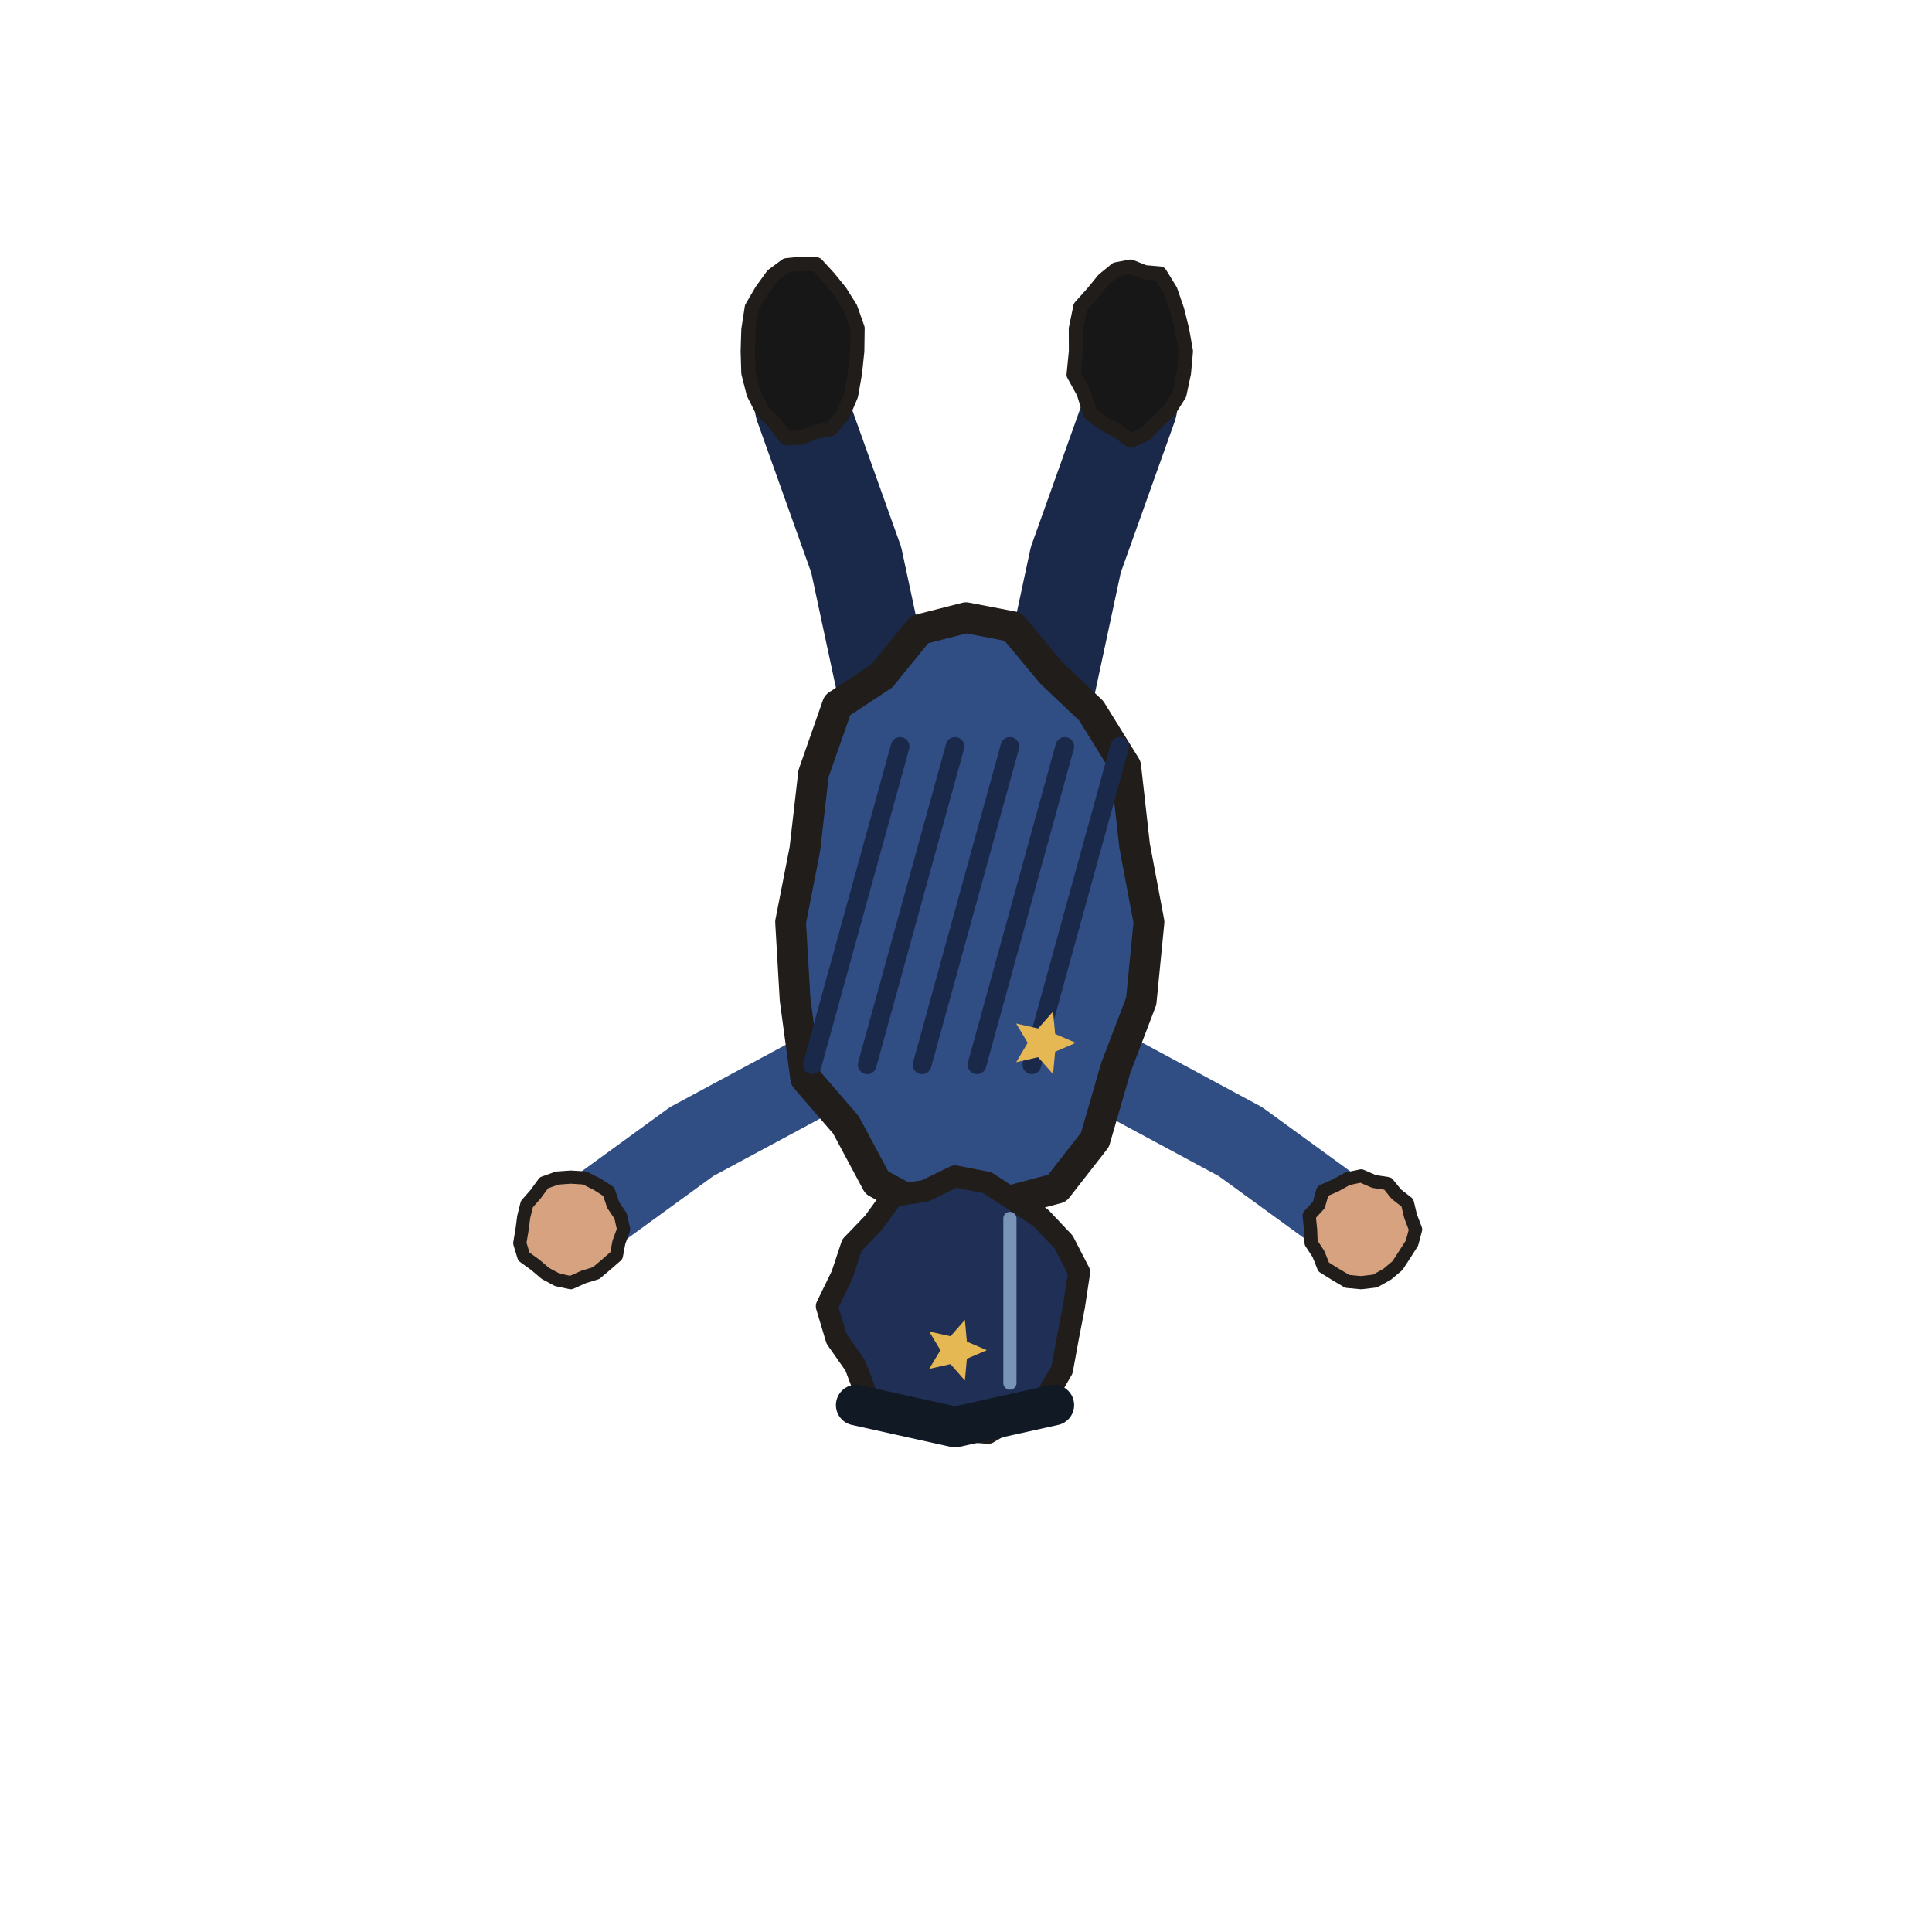
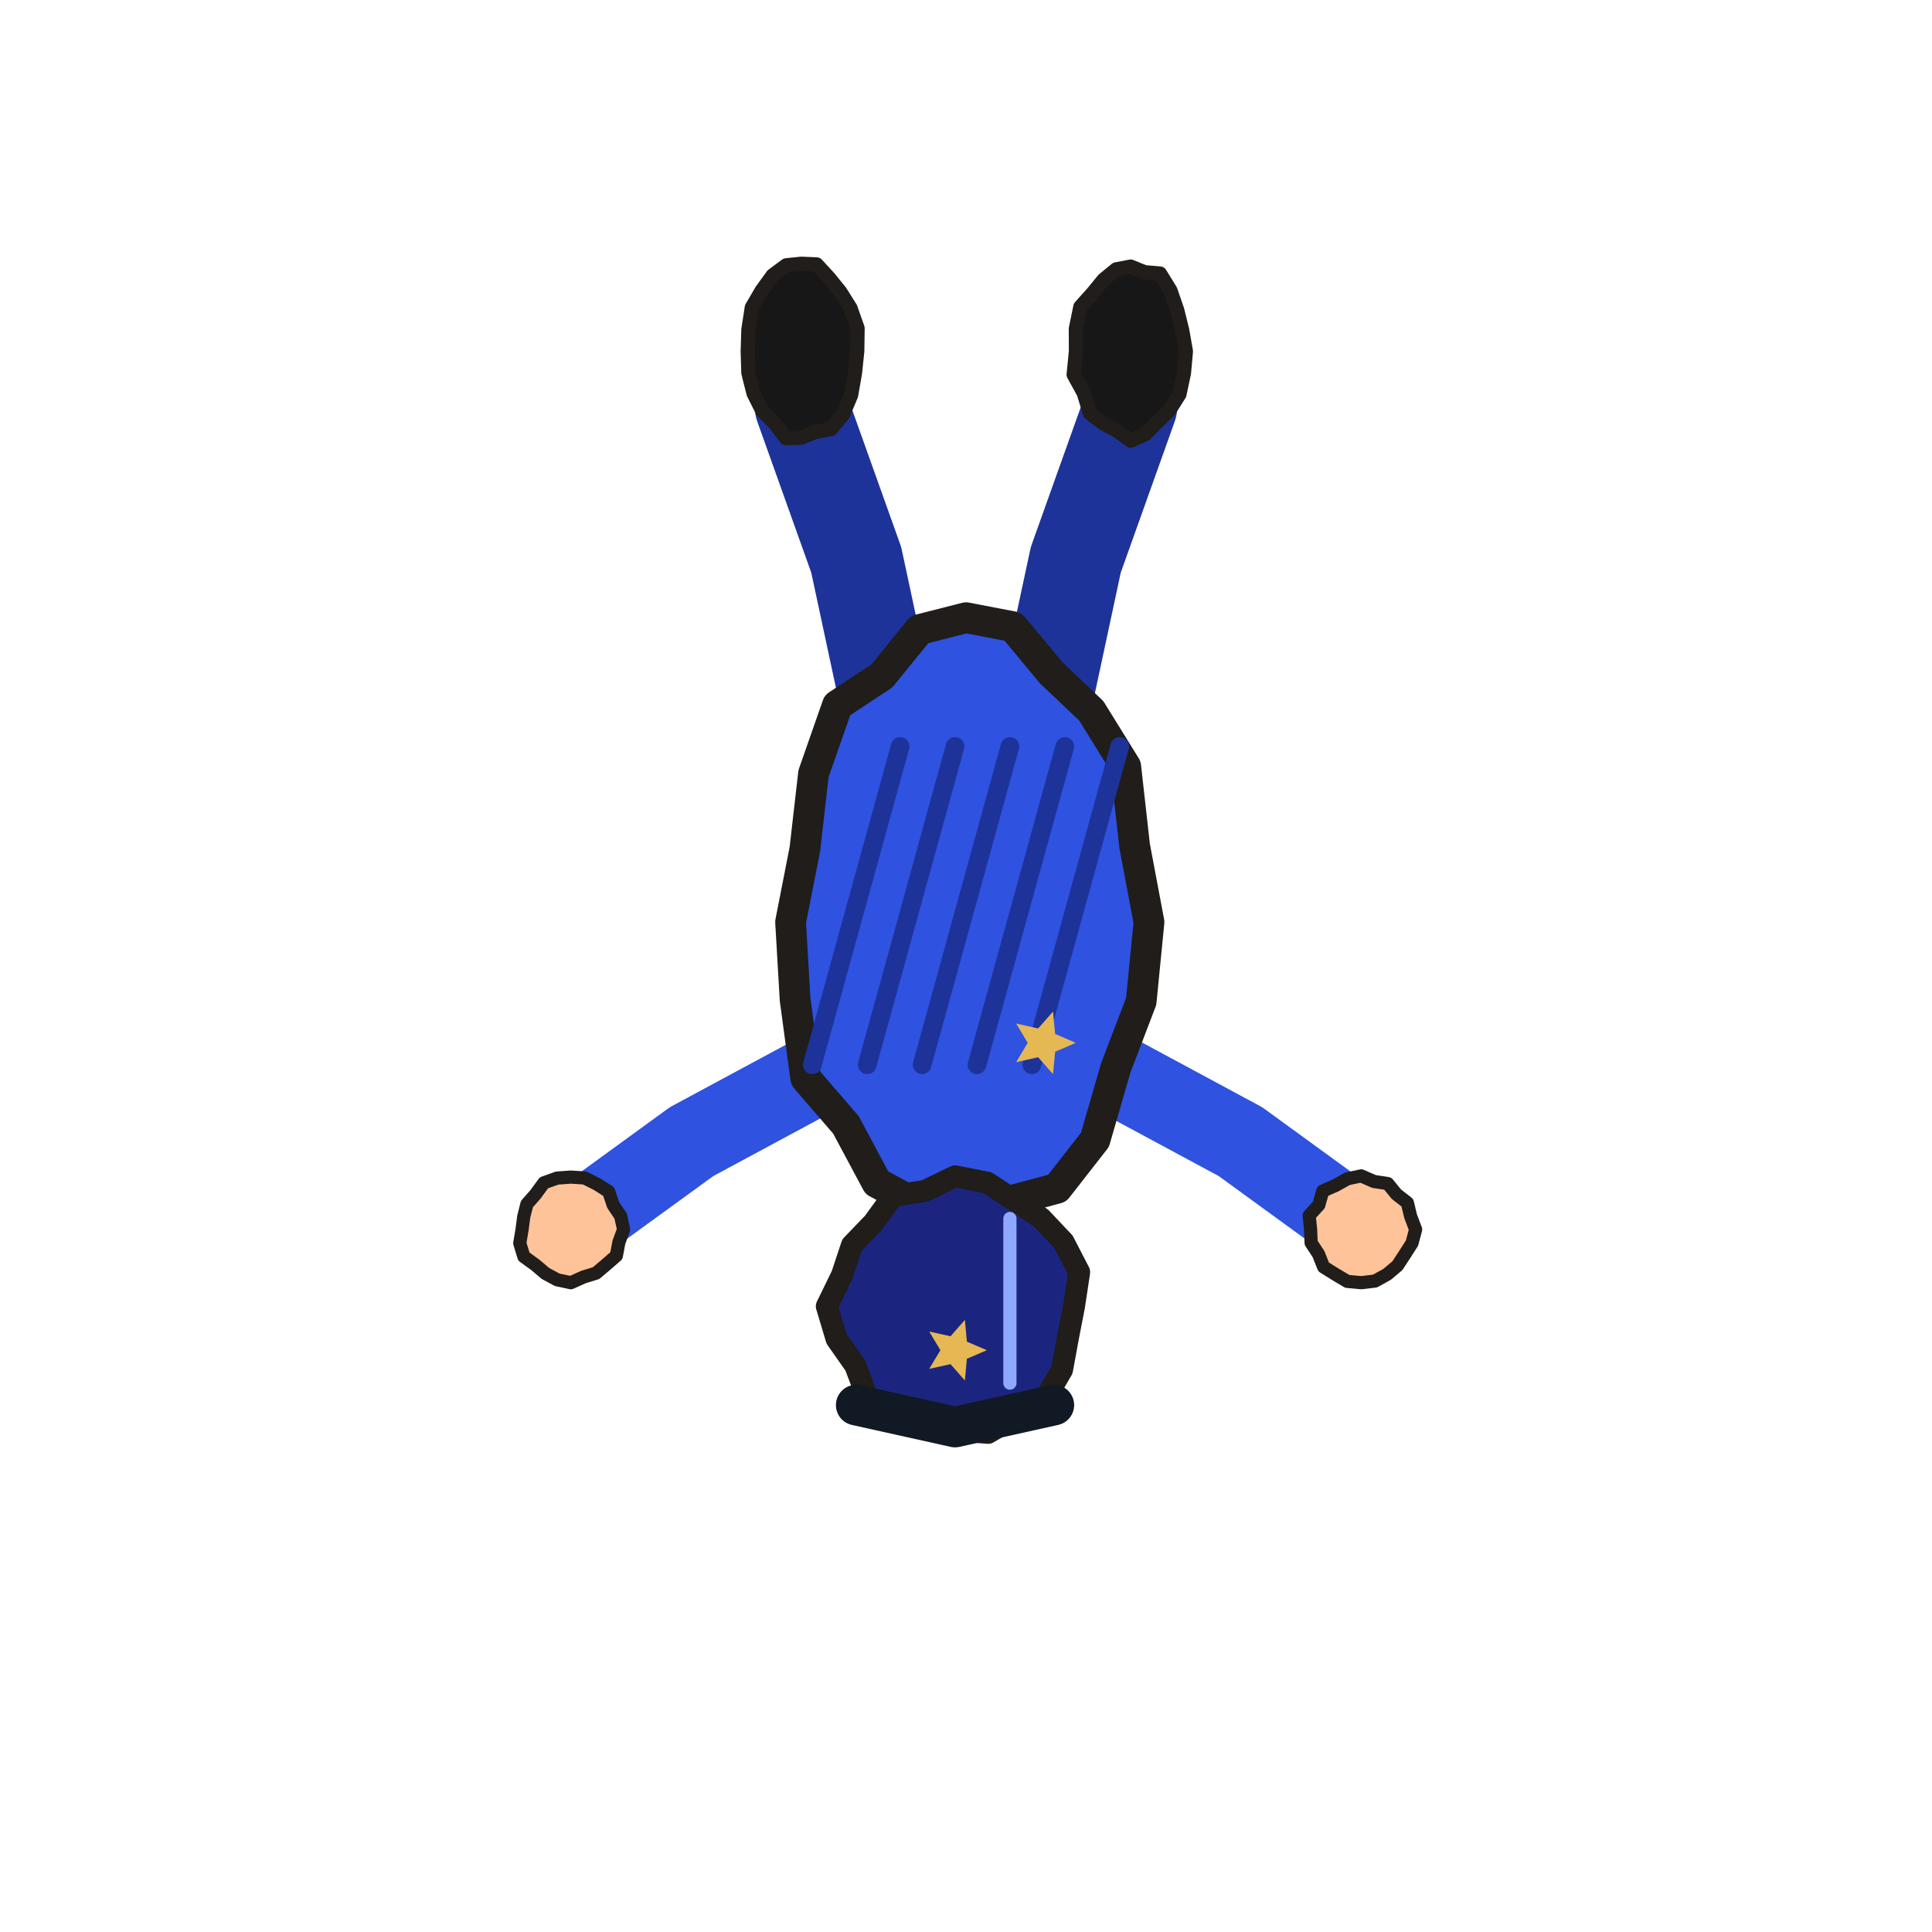
<svg xmlns="http://www.w3.org/2000/svg" width="176" height="176" viewBox="0 0 176 176">
-   <polyline points="95.00,65.00 98.00,51.00 103.00,37.00" fill="none" stroke="#1a294a" stroke-width="8.50" stroke-linejoin="round" stroke-linecap="round" />
+   <polyline points="95.00,65.00 98.00,51.00 103.00,37.00" fill="none" stroke="#1d3399" stroke-width="8.50" stroke-linejoin="round" stroke-linecap="round" />
  <polygon points="103.00,40.14 101.73,39.22 100.52,38.58 99.30,37.66 98.72,35.78 97.81,34.13 98.02,32.00 98.01,29.95 98.42,27.95 99.54,26.70 100.54,25.48 101.69,24.54 103.00,24.29 104.26,24.80 105.67,24.92 106.62,26.46 107.24,28.26 107.69,30.08 108.03,32.00 107.85,33.99 107.44,35.92 106.52,37.38 105.43,38.44 104.32,39.56" fill="#171717" stroke="#201d1a" stroke-width="1.30" stroke-linejoin="round" stroke-linecap="round" />
-   <polyline points="81.00,65.00 78.00,51.00 73.00,37.00" fill="none" stroke="#1a294a" stroke-width="8.50" stroke-linejoin="round" stroke-linecap="round" />
+   <polyline points="81.00,65.00 78.00,51.00 73.00,37.00" fill="none" stroke="#1d3399" stroke-width="8.50" stroke-linejoin="round" stroke-linecap="round" />
  <polygon points="73.00,39.86 71.61,39.92 70.54,38.53 69.45,37.43 68.65,35.84 68.18,33.98 68.12,32.00 68.18,30.03 68.49,28.01 69.39,26.47 70.39,25.09 71.63,24.17 73.00,24.03 74.39,24.09 75.52,25.32 76.54,26.58 77.47,28.06 78.12,29.90 78.09,32.00 77.88,34.00 77.53,36.00 76.78,37.78 75.68,39.09 74.29,39.34" fill="#171717" stroke="#201d1a" stroke-width="1.30" stroke-linejoin="round" stroke-linecap="round" />
-   <polyline points="100.00,97.00 113.00,104.00 124.00,112.00" fill="none" stroke="#304d84" stroke-width="7.40" stroke-linejoin="round" stroke-linecap="round" />
-   <polygon points="124.00,116.85 122.73,116.73 121.64,116.08 120.58,115.42 120.11,114.24 119.44,113.22 119.39,112.00 119.26,110.73 120.14,109.77 120.50,108.50 121.68,107.98 122.76,107.38 124.00,107.12 125.17,107.63 126.42,107.82 127.21,108.79 128.21,109.57 128.50,110.79 128.96,112.00 128.63,113.24 127.96,114.29 127.30,115.30 126.36,116.09 125.26,116.70" fill="#d6a27f" stroke="#201d1a" stroke-width="1.20" stroke-linejoin="round" stroke-linecap="round" />
-   <polyline points="76.00,97.00 63.00,104.00 52.00,112.00" fill="none" stroke="#304d84" stroke-width="7.40" stroke-linejoin="round" stroke-linecap="round" />
-   <polygon points="52.00,116.85 50.77,116.59 49.69,116.01 48.77,115.23 47.72,114.47 47.35,113.25 47.56,112.00 47.71,110.85 48.00,109.69 48.79,108.79 49.55,107.75 50.75,107.32 52.00,107.23 53.26,107.31 54.38,107.87 55.45,108.55 55.86,109.77 56.54,110.78 56.81,112.00 56.38,113.17 56.15,114.39 55.21,115.21 54.30,115.98 53.16,116.33" fill="#d6a27f" stroke="#201d1a" stroke-width="1.20" stroke-linejoin="round" stroke-linecap="round" />
-   <polygon points="88.00,110.32 83.89,109.91 79.88,107.74 77.06,102.47 73.40,98.23 72.43,91.04 72.02,84.00 73.32,77.36 74.11,70.47 76.29,64.24 80.33,61.58 83.77,57.35 88.00,56.27 92.27,57.09 95.77,61.30 99.41,64.75 102.55,69.82 103.36,77.05 104.67,84.00 103.96,91.22 101.64,97.29 99.75,103.83 96.30,108.25 92.03,109.39" fill="#304d84" stroke="#201d1a" stroke-width="2.80" stroke-linejoin="round" stroke-linecap="round" />
-   <polyline points="102.00,68.00 94.00,97.00" fill="none" stroke="#1a294a" stroke-width="1.70" stroke-linejoin="round" stroke-linecap="round" />
-   <polyline points="97.00,68.00 89.00,97.00" fill="none" stroke="#1a294a" stroke-width="1.70" stroke-linejoin="round" stroke-linecap="round" />
-   <polyline points="92.00,68.00 84.00,97.00" fill="none" stroke="#1a294a" stroke-width="1.70" stroke-linejoin="round" stroke-linecap="round" />
-   <polyline points="87.00,68.00 79.00,97.00" fill="none" stroke="#1a294a" stroke-width="1.70" stroke-linejoin="round" stroke-linecap="round" />
-   <polyline points="82.00,68.00 74.00,97.00" fill="none" stroke="#1a294a" stroke-width="1.70" stroke-linejoin="round" stroke-linecap="round" />
+   <polyline points="100.00,97.00 113.00,104.00 124.00,112.00" fill="none" stroke="#2f52e0" stroke-width="7.40" stroke-linejoin="round" stroke-linecap="round" />
+   <polygon points="124.00,116.85 122.73,116.73 121.64,116.08 120.58,115.42 120.11,114.24 119.44,113.22 119.39,112.00 119.26,110.73 120.14,109.77 120.50,108.50 121.68,107.98 122.76,107.38 124.00,107.12 125.17,107.63 126.42,107.82 127.21,108.79 128.21,109.57 128.50,110.79 128.96,112.00 128.63,113.24 127.96,114.29 127.30,115.30 126.36,116.09 125.26,116.70" fill="#ffc39a" stroke="#201d1a" stroke-width="1.20" stroke-linejoin="round" stroke-linecap="round" />
+   <polyline points="76.00,97.00 63.00,104.00 52.00,112.00" fill="none" stroke="#2f52e0" stroke-width="7.40" stroke-linejoin="round" stroke-linecap="round" />
+   <polygon points="52.00,116.85 50.77,116.59 49.69,116.01 48.77,115.23 47.72,114.47 47.35,113.25 47.56,112.00 47.71,110.85 48.00,109.69 48.79,108.79 49.55,107.75 50.75,107.32 52.00,107.23 53.26,107.31 54.38,107.87 55.45,108.55 55.86,109.77 56.54,110.78 56.81,112.00 56.38,113.17 56.15,114.39 55.21,115.21 54.30,115.98 53.16,116.33" fill="#ffc39a" stroke="#201d1a" stroke-width="1.20" stroke-linejoin="round" stroke-linecap="round" />
+   <polygon points="88.00,110.32 83.89,109.91 79.88,107.74 77.06,102.47 73.40,98.23 72.43,91.04 72.02,84.00 73.32,77.36 74.11,70.47 76.29,64.24 80.33,61.58 83.77,57.35 88.00,56.27 92.27,57.09 95.77,61.30 99.41,64.75 102.55,69.82 103.36,77.05 104.67,84.00 103.96,91.22 101.64,97.29 99.75,103.83 96.30,108.25 92.03,109.39" fill="#2f52e0" stroke="#201d1a" stroke-width="2.80" stroke-linejoin="round" stroke-linecap="round" />
+   <polyline points="102.00,68.00 94.00,97.00" fill="none" stroke="#1d3399" stroke-width="1.70" stroke-linejoin="round" stroke-linecap="round" />
+   <polyline points="97.00,68.00 89.00,97.00" fill="none" stroke="#1d3399" stroke-width="1.70" stroke-linejoin="round" stroke-linecap="round" />
+   <polyline points="92.00,68.00 84.00,97.00" fill="none" stroke="#1d3399" stroke-width="1.70" stroke-linejoin="round" stroke-linecap="round" />
+   <polyline points="87.00,68.00 79.00,97.00" fill="none" stroke="#1d3399" stroke-width="1.70" stroke-linejoin="round" stroke-linecap="round" />
+   <polyline points="82.00,68.00 74.00,97.00" fill="none" stroke="#1d3399" stroke-width="1.70" stroke-linejoin="round" stroke-linecap="round" />
  <polygon points="98.00,95.00 96.12,95.81 95.93,97.85 94.57,96.31 92.57,96.76 93.62,95.00 92.57,93.24 94.57,93.69 95.93,92.15 96.12,94.19" fill="#e5b853" stroke="none" stroke-width="0.00" stroke-linejoin="round" stroke-linecap="round" />
-   <polygon points="87.00,130.29 84.20,129.74 81.24,129.25 78.98,127.23 77.91,124.39 76.21,121.97 75.32,119.00 76.70,116.17 77.61,113.43 79.58,111.38 81.35,108.94 84.26,108.49 87.00,107.16 89.94,107.74 92.42,109.36 94.83,110.96 96.89,113.14 98.31,115.89 97.84,119.00 97.29,121.83 96.75,124.78 95.21,127.43 92.62,129.00 90.01,130.53" fill="#202f56" stroke="#201d1a" stroke-width="2.00" stroke-linejoin="round" stroke-linecap="round" />
+   <polygon points="87.00,130.29 84.20,129.74 81.24,129.25 78.98,127.23 77.91,124.39 76.21,121.97 75.32,119.00 76.70,116.17 77.61,113.43 79.58,111.38 81.35,108.94 84.26,108.49 87.00,107.16 89.94,107.74 92.42,109.36 94.83,110.96 96.89,113.14 98.31,115.89 97.84,119.00 97.29,121.83 96.75,124.78 95.21,127.43 92.62,129.00 90.01,130.53" fill="#1b2580" stroke="#201d1a" stroke-width="2.00" stroke-linejoin="round" stroke-linecap="round" />
  <polyline points="96.00,128.00 87.00,130.00 78.00,128.00" fill="none" stroke="#111924" stroke-width="3.70" stroke-linejoin="round" stroke-linecap="round" />
-   <polyline points="92.00,111.00 92.00,126.00" fill="none" stroke="#7895b7" stroke-width="1.20" stroke-linejoin="round" stroke-linecap="round" />
+   <polyline points="92.00,111.00 92.00,126.00" fill="none" stroke="#8fa8ff" stroke-width="1.20" stroke-linejoin="round" stroke-linecap="round" />
  <polygon points="89.90,123.00 88.08,123.78 87.90,125.76 86.59,124.27 84.65,124.70 85.67,123.00 84.65,121.30 86.59,121.73 87.90,120.24 88.08,122.22" fill="#e5b853" stroke="none" stroke-width="0.00" stroke-linejoin="round" stroke-linecap="round" />
</svg>
